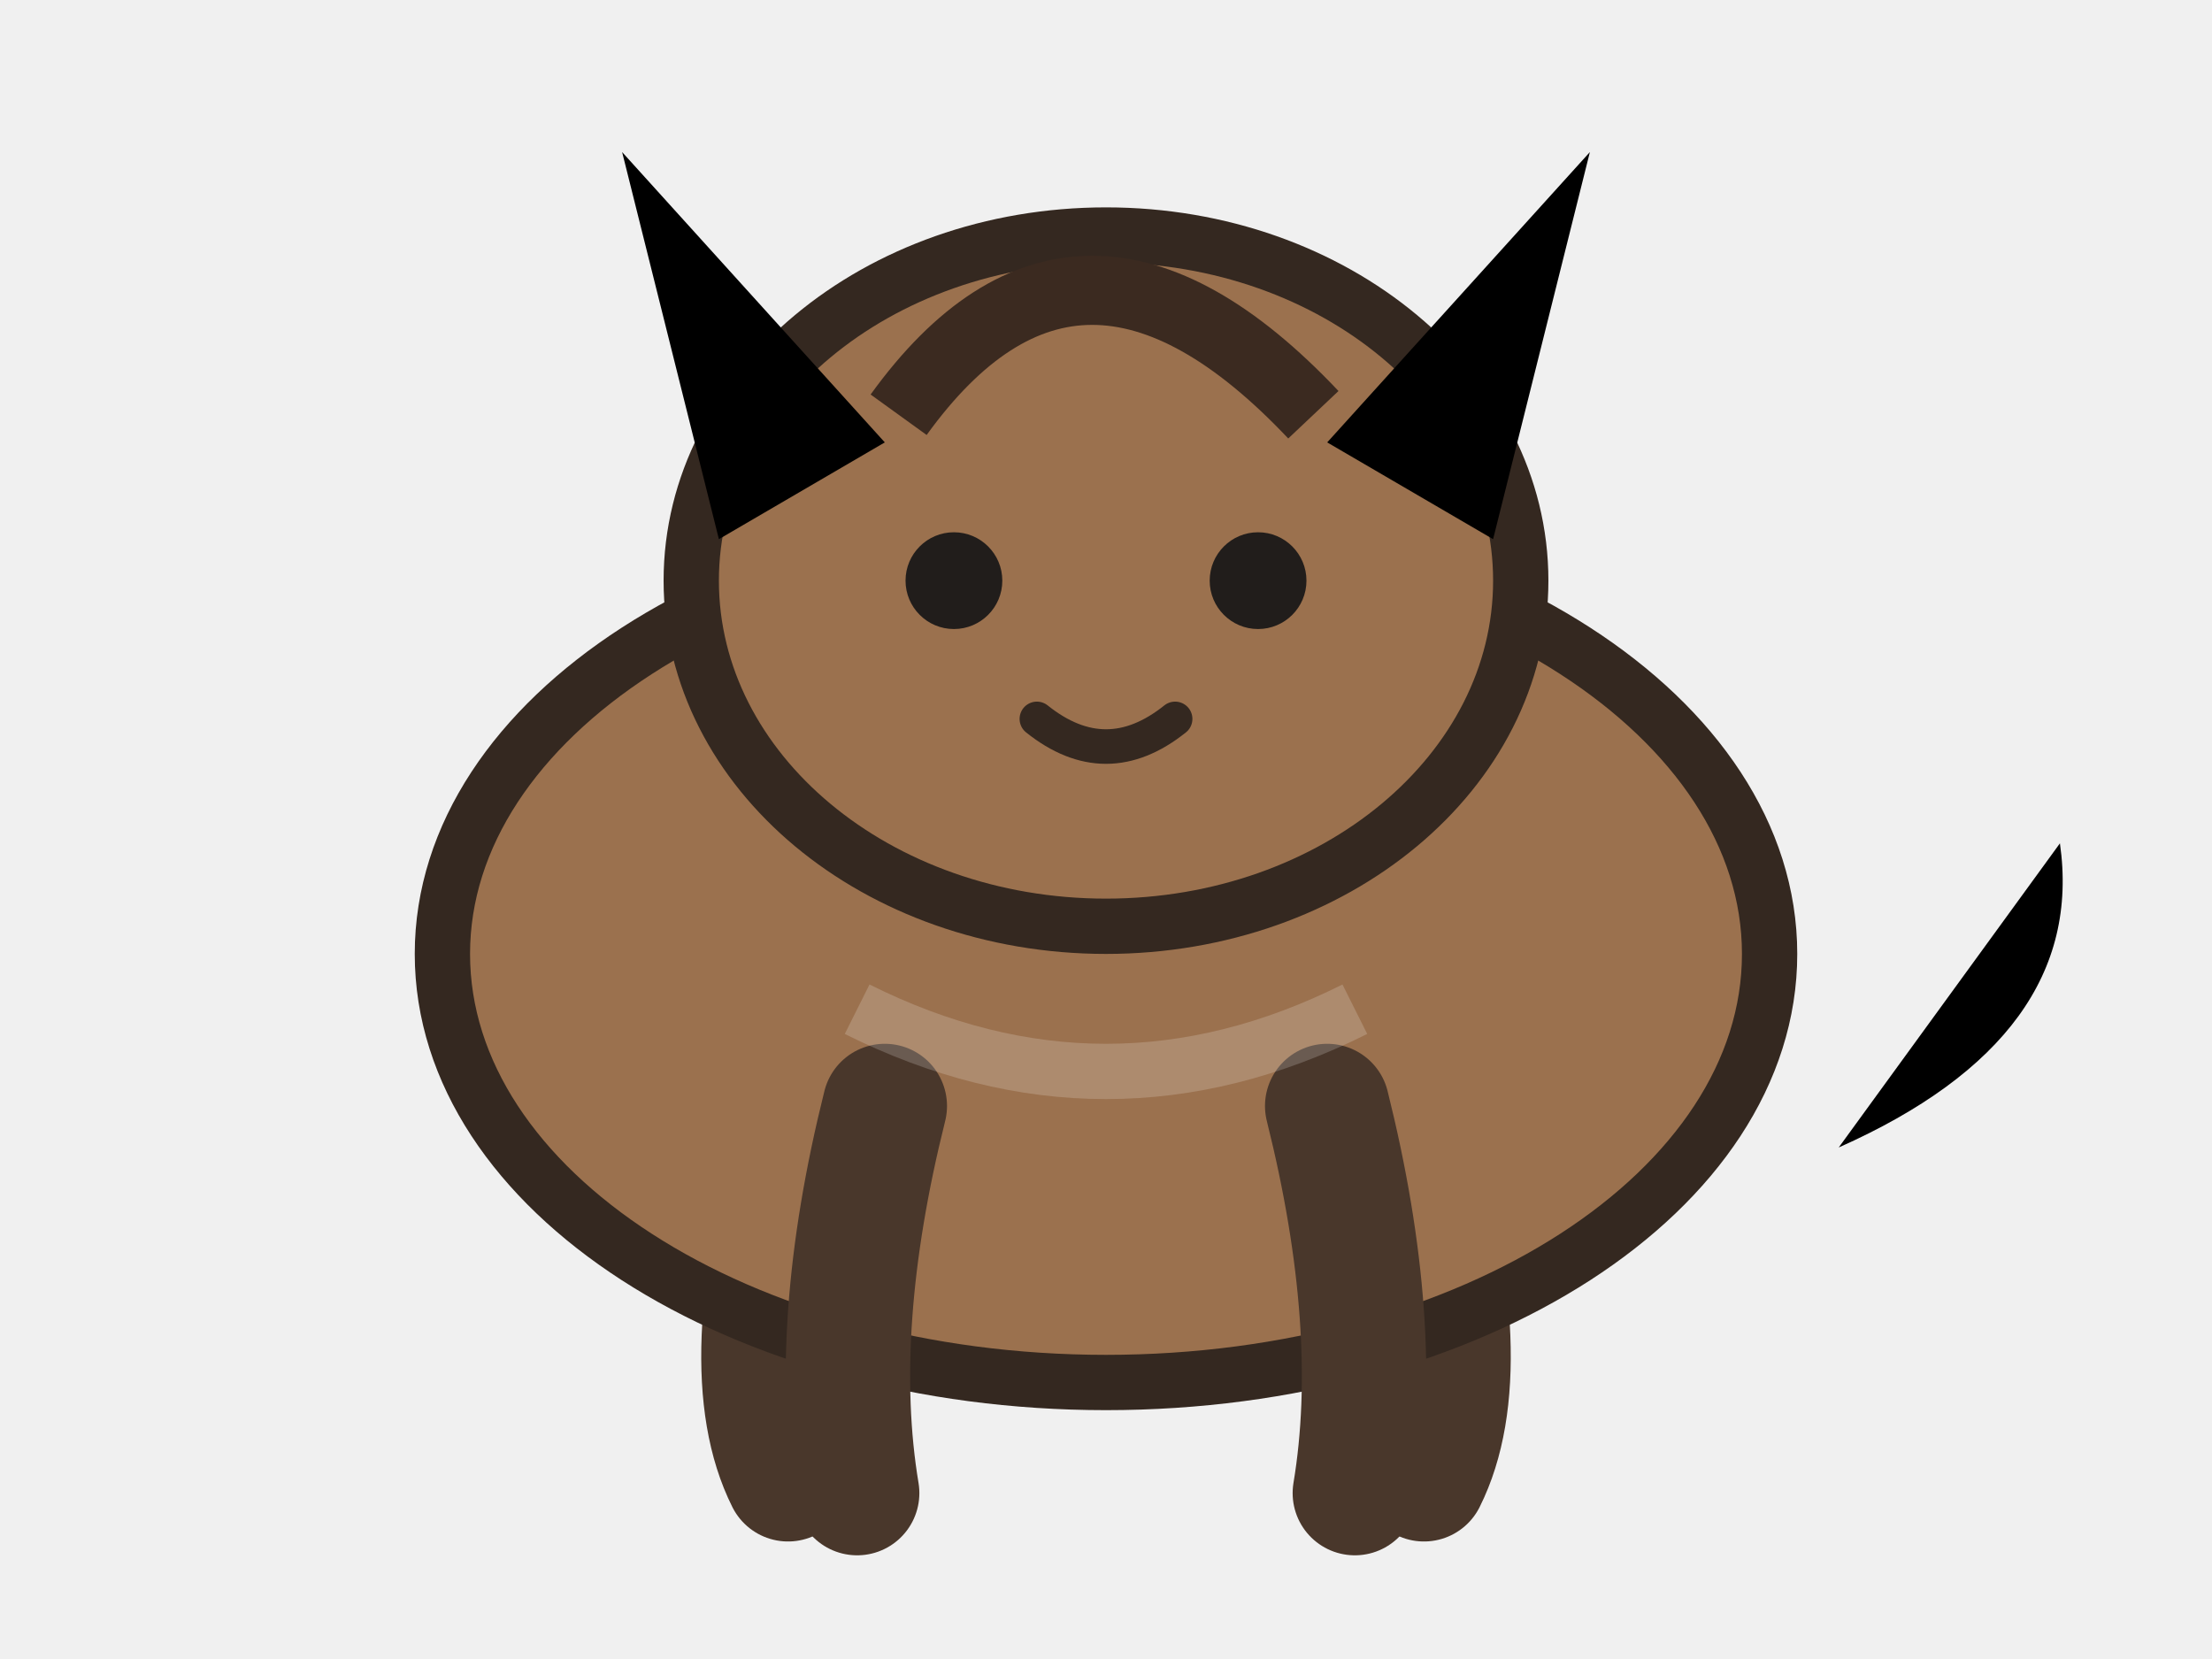
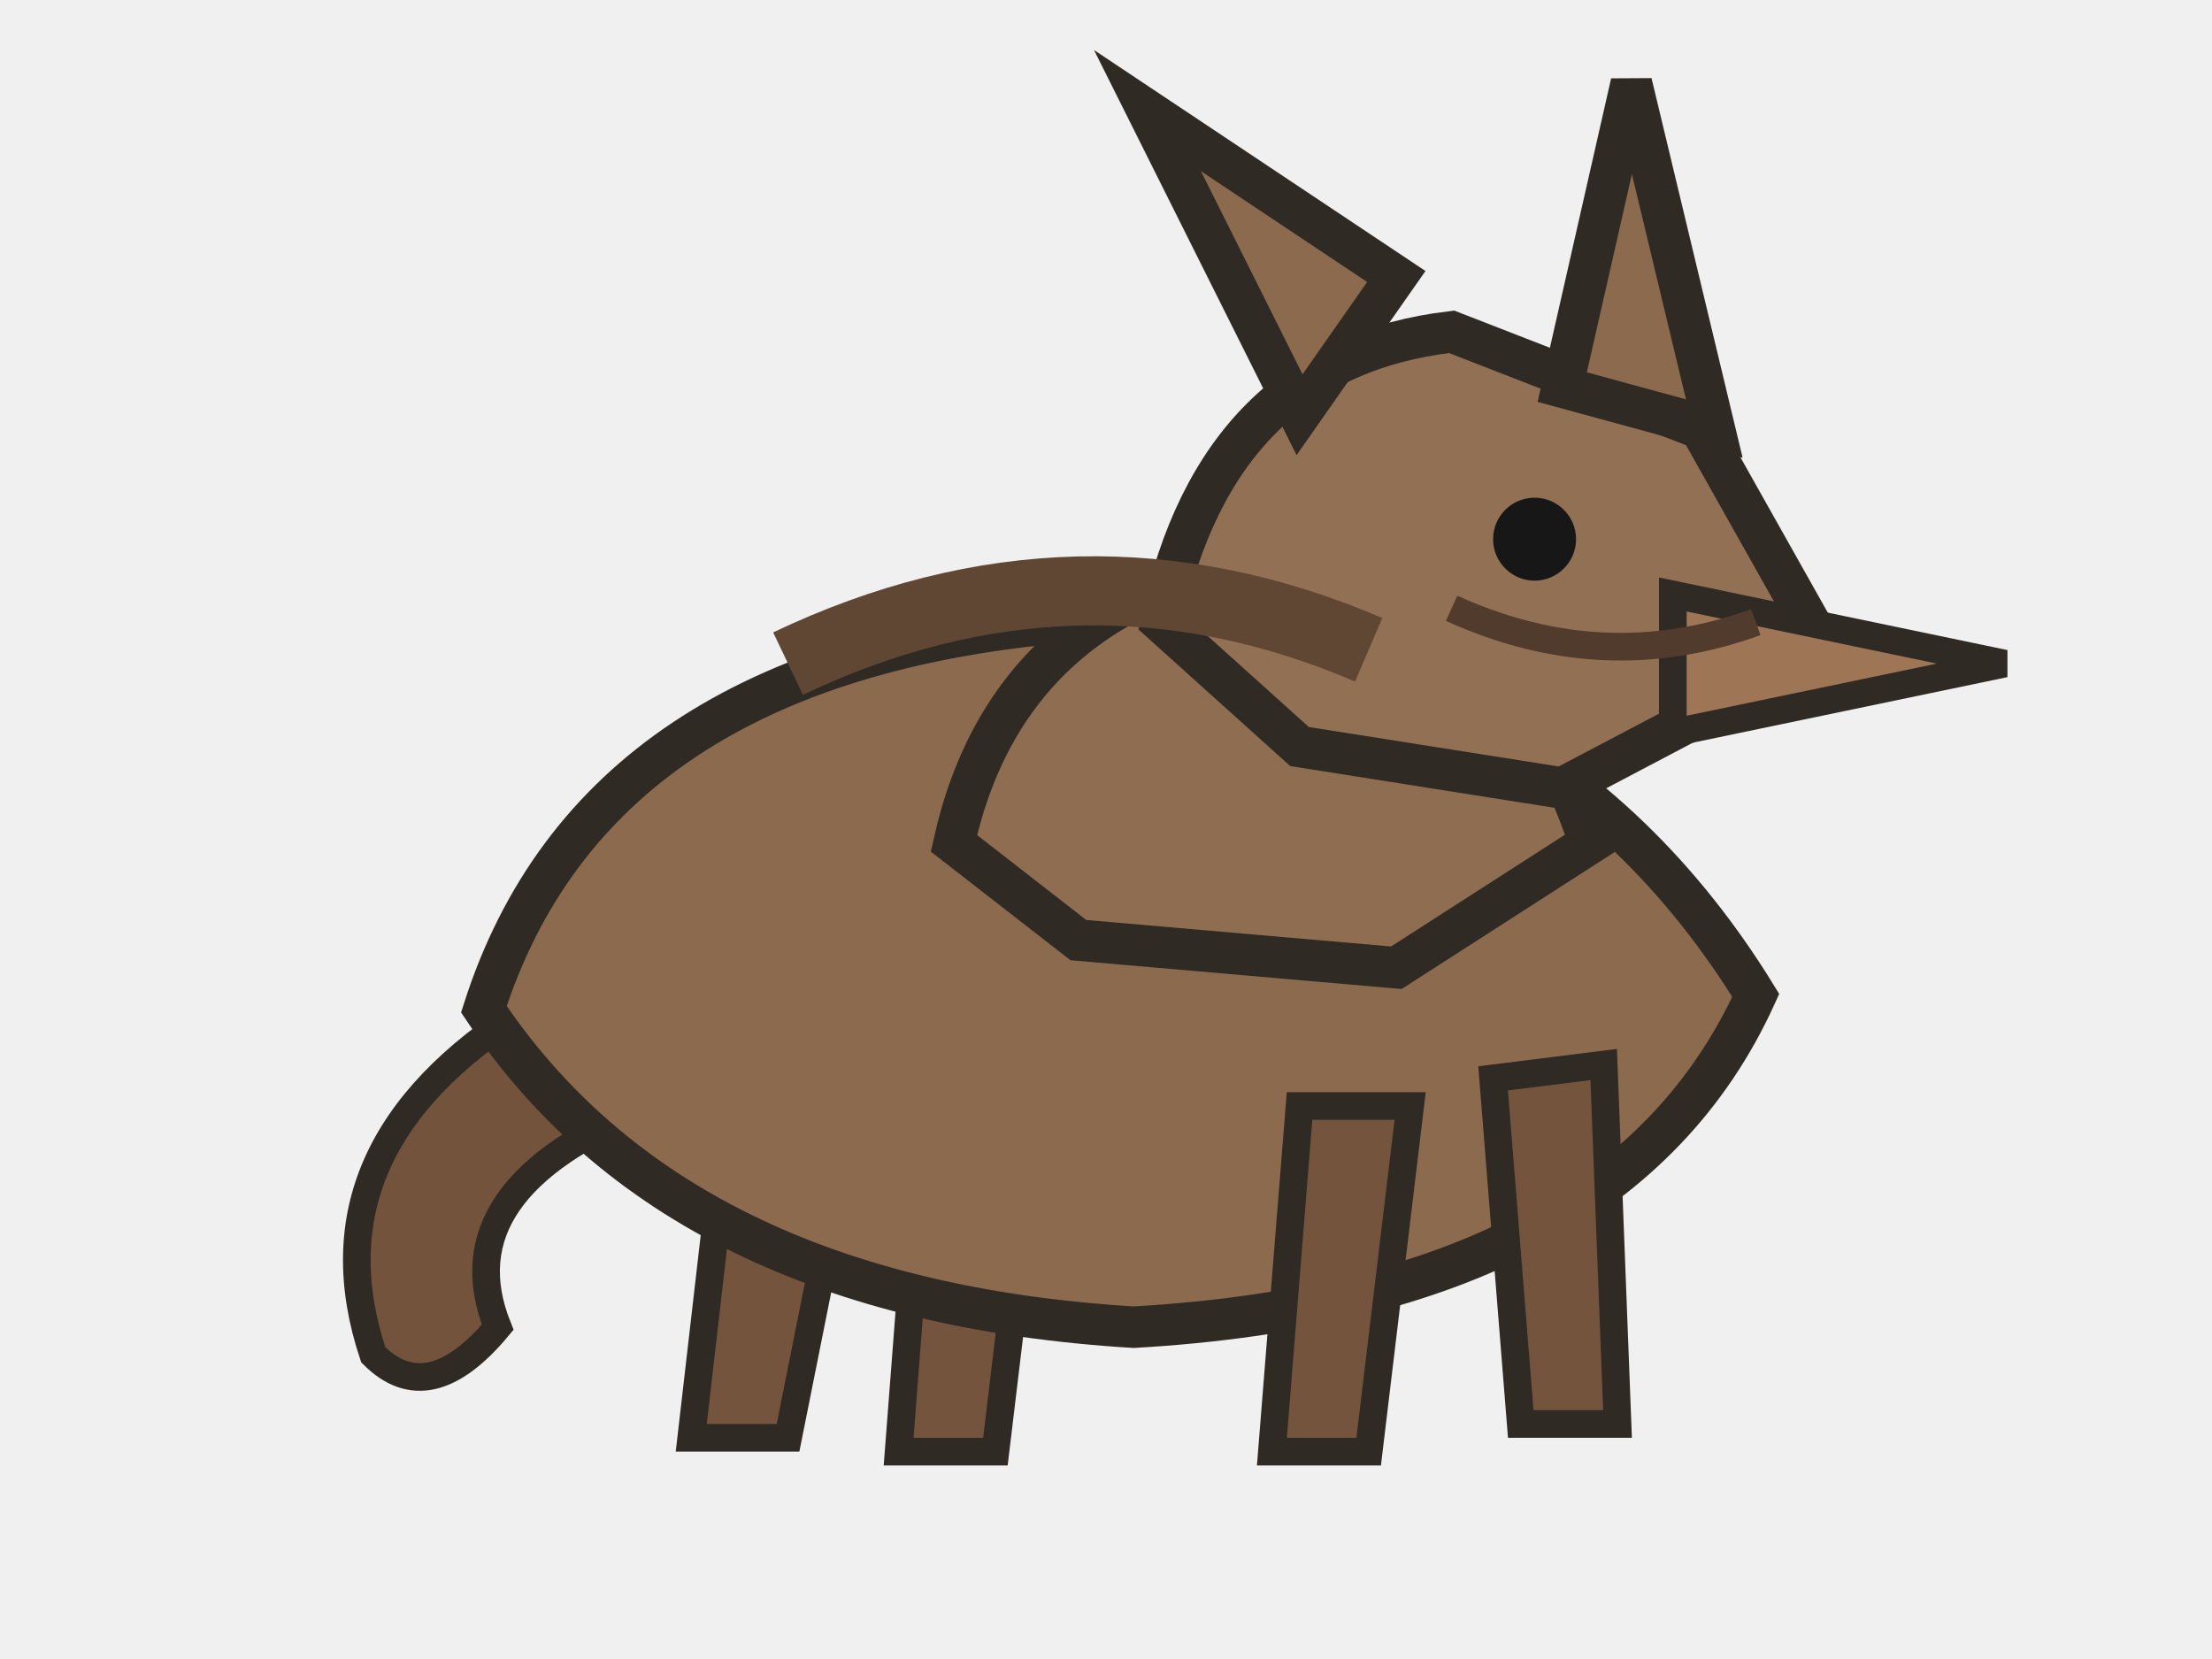
<svg xmlns="http://www.w3.org/2000/svg" viewBox="0 0 160 120" role="img" aria-label="pack pet master artwork">
  <g id="pet-root">
    <g id="tail">
-       <path d="M133 83 Q151 75 149 61" />
+       <path d="M38 73 Q22 83 27 98 Q31 102 36 96 Q32 86 47 80Z" fill="#74533d" stroke="#302a25" stroke-width="2" />
    </g>
    <g id="hind-legs">
-       <path d="M58 82 Q53 99 57 107" fill="none" stroke="#49372b" stroke-width="9" stroke-linecap="round" />
-       <path d="M102 82 Q107 99 103 107" fill="none" stroke="#49372b" stroke-width="9" stroke-linecap="round" />
+       <path d="M53 78 L50 104 L57 104 L62 79Z" fill="#74543d" stroke="#302a25" stroke-width="2" />
+       <path d="M67 79 L65 105 L72 105 L75 80Z" fill="#74543d" stroke="#302a25" stroke-width="2" />
    </g>
    <g id="body">
-       <ellipse cx="80" cy="69" rx="48" ry="31" fill="#9b714e" stroke="#342820" stroke-width="4" />
+       <path d="M35 73 Q43 48 77 45 Q111 46 127 72 Q117 94 82 96 Q49 94 35 73Z" fill="#8b6a4e" stroke="#302a25" stroke-width="3" />
    </g>
    <g id="front-legs">
-       <path d="M64 80 Q60 96 62 108" fill="none" stroke="#49372b" stroke-width="9" stroke-linecap="round" />
-       <path d="M96 80 Q100 96 98 108" fill="none" stroke="#49372b" stroke-width="9" stroke-linecap="round" />
+       <path d="M94 80 L92 105 L99 105 L102 80Z" fill="#74543d" stroke="#302a25" stroke-width="2" />
+       <path d="M108 78 L110 103 L117 103 L116 77Z" fill="#74543d" stroke="#302a25" stroke-width="2" />
    </g>
    <g id="neck">
-       <path d="M60 54 Q62 33 80 29 Q98 33 100 54" fill="#9b714e" stroke="#342820" stroke-width="4" />
+       <path d="M69 61 Q73 43 93 40 Q109 43 115 61 L101 70 L78 68Z" fill="#8f6d50" stroke="#302a25" stroke-width="3" />
    </g>
    <g id="head">
-       <ellipse cx="80" cy="42" rx="30" ry="25" fill="#9b714e" stroke="#342820" stroke-width="4" />
-       <path d="M52 39 L45 11 L64 32 Z" />
-       <path d="M108 39 L115 11 L96 32 Z" />
+       <path d="M84 45 Q88 26 105 24 L123 31 L132 47 L113 57 L94 54Z" fill="#927054" stroke="#302a25" stroke-width="3" />
+       <path d="M94 30 L83 8 L101 20Z M113 28 L118 6 L124 31Z" fill="#8b6a4e" stroke="#302a25" stroke-width="3" />
+       <path d="M121 43 L145 48 L121 53Z" fill="#9f7655" stroke="#302a25" stroke-width="2" />
    </g>
    <g id="face">
-       <circle cx="69" cy="42" r="3.5" fill="#211d1b" />
-       <circle cx="91" cy="42" r="3.5" fill="#211d1b" />
-       <path d="M75 52 Q80 56 85 52" fill="none" stroke="#342820" stroke-width="2.5" stroke-linecap="round" />
+       <circle cx="111" cy="39" r="3" fill="#171717" />
+       <path d="M105 44 Q116 49 127 45" fill="none" stroke="#513b2c" stroke-width="2" />
    </g>
    <g id="species-surface">
-       <path d="M65 30 Q78 12 95 30" fill="none" stroke="#3b2a20" stroke-width="5" />
+       <path d="M57 48 Q78 38 99 47" fill="none" stroke="#5f4734" stroke-width="5" />
    </g>
-     <g id="markings">
-       <path d="M62 73 Q80 82 98 73" fill="none" stroke="#ffffff" stroke-opacity=".18" stroke-width="4" />
-     </g>
+     <g id="markings" />
  </g>
</svg>
